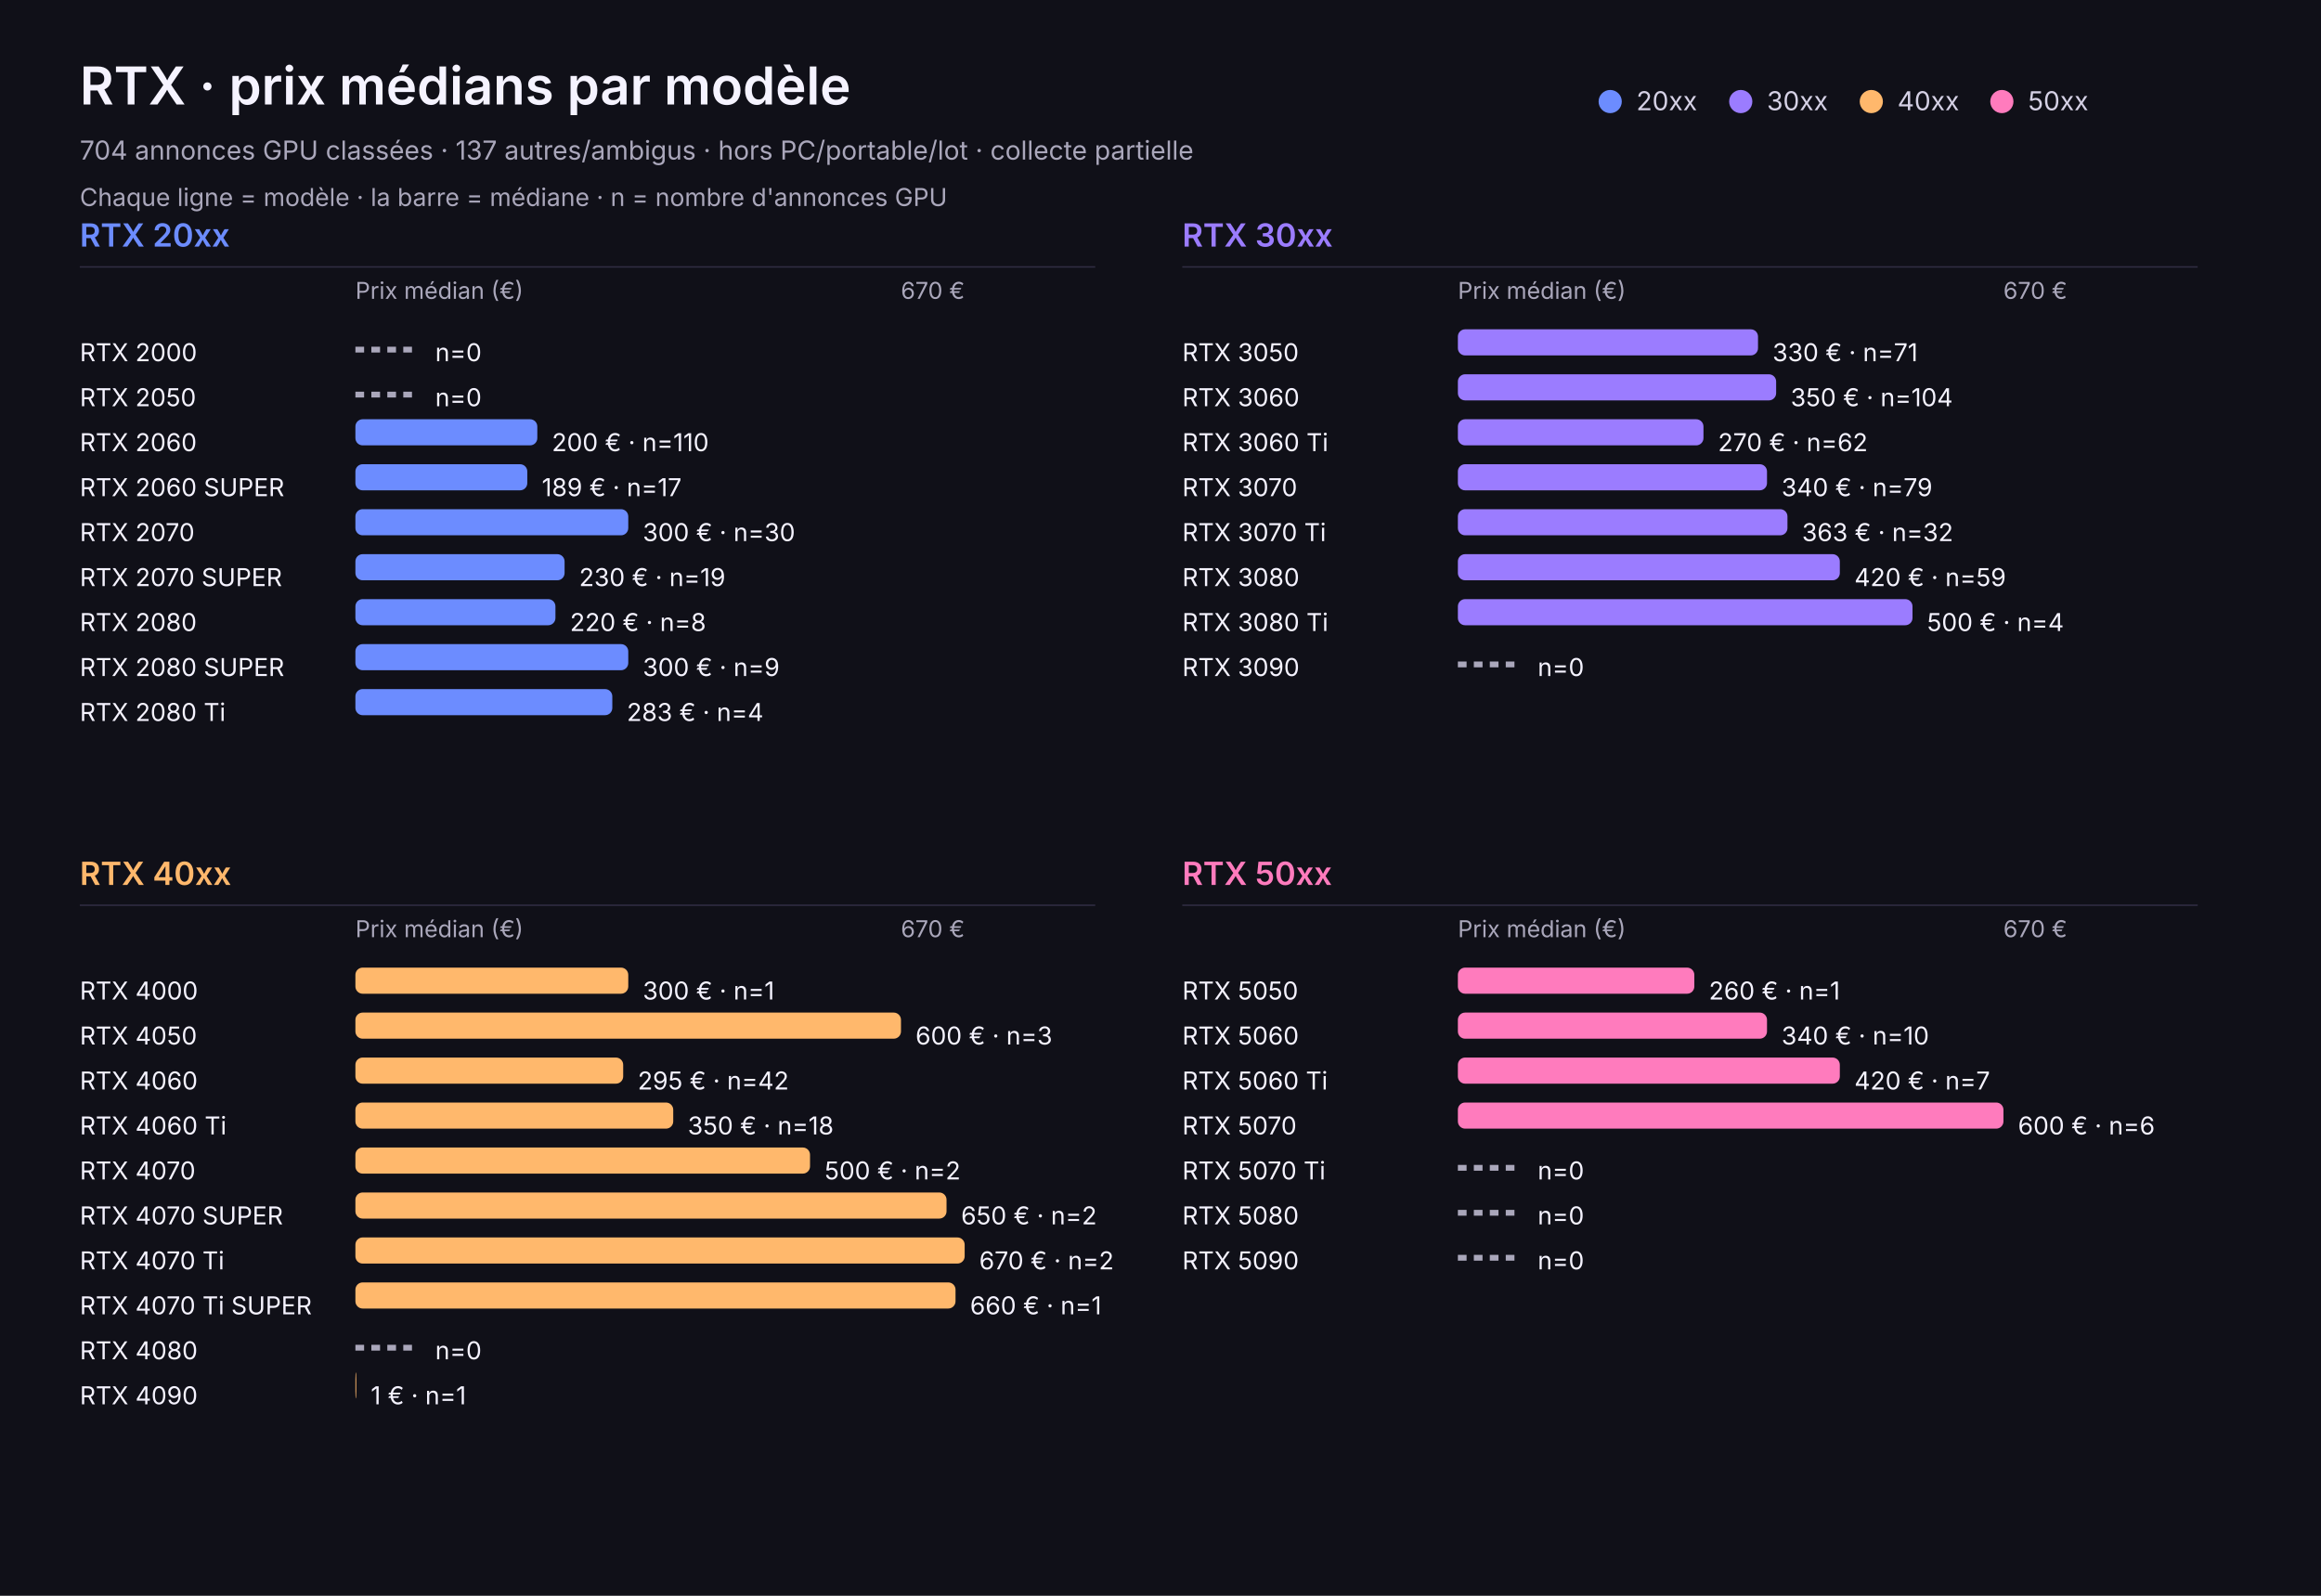
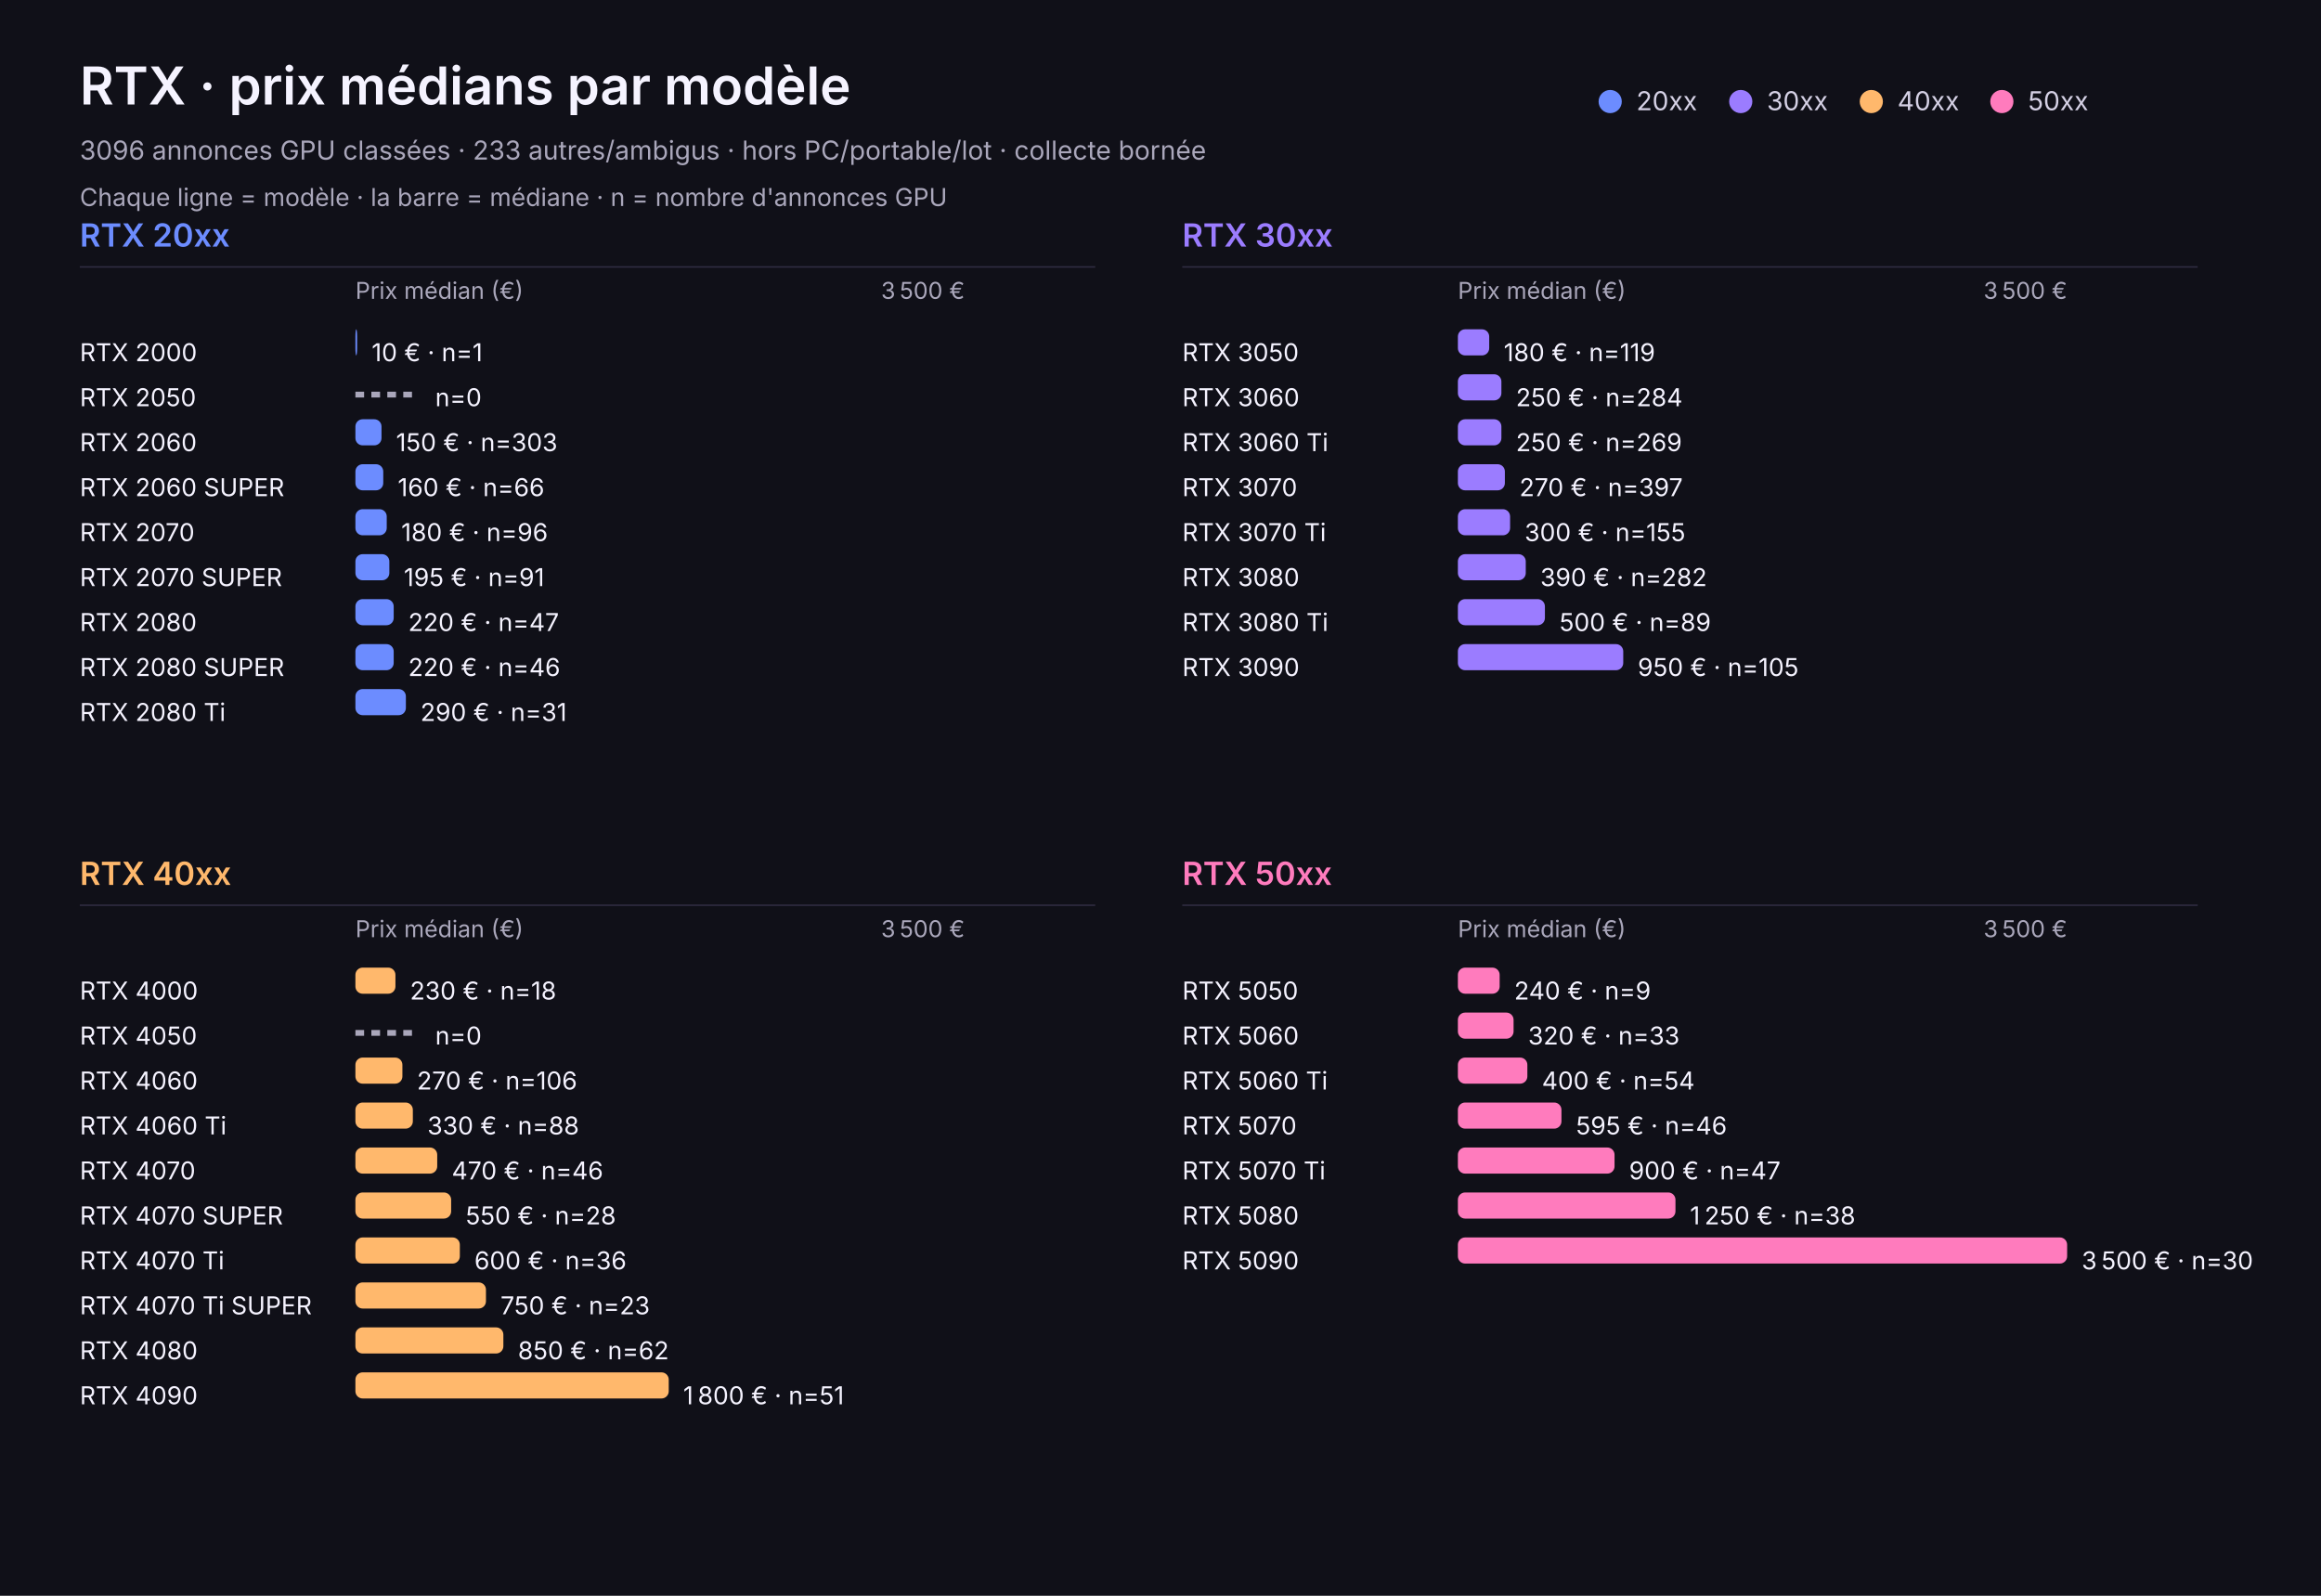
<svg xmlns="http://www.w3.org/2000/svg" width="1600" height="1100" viewBox="0 0 1600 1100" role="img" aria-labelledby="models-title models-desc">
  <style>
    .panel-title,.model-bar{font-family:Inter,Arial,sans-serif;font-weight:600}
    .panel-20 .panel-title,.panel-20 .model-bar{fill:#6c8cff}
    .panel-30 .panel-title,.panel-30 .model-bar{fill:#9b7cff}
    .panel-40 .panel-title,.panel-40 .model-bar{fill:#ffb86c}
    .panel-50 .panel-title,.panel-50 .model-bar{fill:#ff7bbd}
    .model-label,.row-value{fill:#f5f3ff;font-family:Inter,Arial,sans-serif;font-size:17px}
    .panel-title{font-size:22px}
    .axis-label{fill:#aaa7bb;font-family:Inter,Arial,sans-serif;font-size:16px}
    .panel-rule{stroke:#302d42;stroke-width:1}
    .zero-bar{stroke:#aaa7bb;stroke-width:4;stroke-dasharray:6 5}
  </style>
  <rect width="1600" height="1100" fill="#101018" />
  <text x="55" y="72" fill="#f5f3ff" font-family="Inter,Arial,sans-serif" font-size="36" font-weight="600">RTX · prix médians par modèle</text>
-   <text x="55" y="110" fill="#aaa7bb" font-family="Inter,Arial,sans-serif" font-size="18">704 annonces GPU classées · 137 autres/ambigus · hors PC/portable/lot · collecte partielle</text>
+   <text x="55" y="110" fill="#aaa7bb" font-family="Inter,Arial,sans-serif" font-size="18">3096 annonces GPU classées · 233 autres/ambigus · hors PC/portable/lot · collecte bornée</text>
  <g font-family="Inter,Arial,sans-serif" font-size="18">
    <circle cx="1110" cy="70" r="8" fill="#6c8cff" />
    <text x="1128" y="76" fill="#d5d1e5">20xx</text>
    <circle cx="1200" cy="70" r="8" fill="#9b7cff" />
    <text x="1218" y="76" fill="#d5d1e5">30xx</text>
    <circle cx="1290" cy="70" r="8" fill="#ffb86c" />
    <text x="1308" y="76" fill="#d5d1e5">40xx</text>
    <circle cx="1380" cy="70" r="8" fill="#ff7bbd" />
    <text x="1398" y="76" fill="#d5d1e5">50xx</text>
  </g>
  <text x="55" y="142" fill="#aaa7bb" font-family="Inter,Arial,sans-serif" font-size="17">Chaque ligne = modèle · la barre = médiane · n = nombre d'annonces GPU</text>
  <g class="panel panel-20">
    <line class="panel-rule" x1="55" y1="184" x2="755" y2="184" />
    <text class="panel-title " x="55" y="170">RTX 20xx</text>
    <text class="axis-label" x="245" y="206">Prix médian (€)</text>
-     <text class="axis-label" x="665" y="206" text-anchor="end">670 €</text>
+     <text class="axis-label" x="665" y="206" text-anchor="end">3 500 €</text>
    <text class="model-label" x="55" y="249">RTX 2000</text>
-     <line class="zero-bar" x1="245" y1="241" x2="285" y2="241" />
-     <text class="row-value" x="300" y="249">n=0</text>
+     <rect class="model-bar " x="245" y="227" width="1.2" height="18" rx="5" />
+     <text class="row-value" x="256.2" y="249">10 € · n=1</text>
    <text class="model-label" x="55" y="280">RTX 2050</text>
    <line class="zero-bar" x1="245" y1="272" x2="285" y2="272" />
    <text class="row-value" x="300" y="280">n=0</text>
    <text class="model-label" x="55" y="311">RTX 2060</text>
-     <rect class="model-bar " x="245" y="289" width="125.4" height="18" rx="5" />
-     <text class="row-value" x="380.4" y="311">200 € · n=110</text>
+     <rect class="model-bar " x="245" y="289" width="18.0" height="18" rx="5" />
+     <text class="row-value" x="273.0" y="311">150 € · n=303</text>
    <text class="model-label" x="55" y="342">RTX 2060 SUPER</text>
-     <rect class="model-bar " x="245" y="320" width="118.5" height="18" rx="5" />
-     <text class="row-value" x="373.5" y="342">189 € · n=17</text>
+     <rect class="model-bar " x="245" y="320" width="19.2" height="18" rx="5" />
+     <text class="row-value" x="274.2" y="342">160 € · n=66</text>
    <text class="model-label" x="55" y="373">RTX 2070</text>
-     <rect class="model-bar " x="245" y="351" width="188.1" height="18" rx="5" />
-     <text class="row-value" x="443.1" y="373">300 € · n=30</text>
+     <rect class="model-bar " x="245" y="351" width="21.6" height="18" rx="5" />
+     <text class="row-value" x="276.6" y="373">180 € · n=96</text>
    <text class="model-label" x="55" y="404">RTX 2070 SUPER</text>
-     <rect class="model-bar " x="245" y="382" width="144.2" height="18" rx="5" />
-     <text class="row-value" x="399.2" y="404">230 € · n=19</text>
+     <rect class="model-bar " x="245" y="382" width="23.4" height="18" rx="5" />
+     <text class="row-value" x="278.4" y="404">195 € · n=91</text>
    <text class="model-label" x="55" y="435">RTX 2080</text>
-     <rect class="model-bar " x="245" y="413" width="137.9" height="18" rx="5" />
-     <text class="row-value" x="392.9" y="435">220 € · n=8</text>
+     <rect class="model-bar " x="245" y="413" width="26.4" height="18" rx="5" />
+     <text class="row-value" x="281.4" y="435">220 € · n=47</text>
    <text class="model-label" x="55" y="466">RTX 2080 SUPER</text>
-     <rect class="model-bar " x="245" y="444" width="188.1" height="18" rx="5" />
-     <text class="row-value" x="443.1" y="466">300 € · n=9</text>
+     <rect class="model-bar " x="245" y="444" width="26.4" height="18" rx="5" />
+     <text class="row-value" x="281.4" y="466">220 € · n=46</text>
    <text class="model-label" x="55" y="497">RTX 2080 Ti</text>
-     <rect class="model-bar " x="245" y="475" width="177.1" height="18" rx="5" />
-     <text class="row-value" x="432.1" y="497">283 € · n=4</text>
+     <rect class="model-bar " x="245" y="475" width="34.8" height="18" rx="5" />
+     <text class="row-value" x="289.8" y="497">290 € · n=31</text>
  </g>
  <g class="panel panel-30">
    <line class="panel-rule" x1="815" y1="184" x2="1515" y2="184" />
    <text class="panel-title " x="815" y="170">RTX 30xx</text>
    <text class="axis-label" x="1005" y="206">Prix médian (€)</text>
-     <text class="axis-label" x="1425" y="206" text-anchor="end">670 €</text>
+     <text class="axis-label" x="1425" y="206" text-anchor="end">3 500 €</text>
    <text class="model-label" x="815" y="249">RTX 3050</text>
-     <rect class="model-bar " x="1005" y="227" width="206.9" height="18" rx="5" />
-     <text class="row-value" x="1221.9" y="249">330 € · n=71</text>
+     <rect class="model-bar " x="1005" y="227" width="21.6" height="18" rx="5" />
+     <text class="row-value" x="1036.6" y="249">180 € · n=119</text>
    <text class="model-label" x="815" y="280">RTX 3060</text>
-     <rect class="model-bar " x="1005" y="258" width="219.4" height="18" rx="5" />
-     <text class="row-value" x="1234.4" y="280">350 € · n=104</text>
+     <rect class="model-bar " x="1005" y="258" width="30.0" height="18" rx="5" />
+     <text class="row-value" x="1045.0" y="280">250 € · n=284</text>
    <text class="model-label" x="815" y="311">RTX 3060 Ti</text>
-     <rect class="model-bar " x="1005" y="289" width="169.3" height="18" rx="5" />
-     <text class="row-value" x="1184.3" y="311">270 € · n=62</text>
+     <rect class="model-bar " x="1005" y="289" width="30.0" height="18" rx="5" />
+     <text class="row-value" x="1045.0" y="311">250 € · n=269</text>
    <text class="model-label" x="815" y="342">RTX 3070</text>
-     <rect class="model-bar " x="1005" y="320" width="213.1" height="18" rx="5" />
-     <text class="row-value" x="1228.1" y="342">340 € · n=79</text>
+     <rect class="model-bar " x="1005" y="320" width="32.4" height="18" rx="5" />
+     <text class="row-value" x="1047.4" y="342">270 € · n=397</text>
    <text class="model-label" x="815" y="373">RTX 3070 Ti</text>
-     <rect class="model-bar " x="1005" y="351" width="227.2" height="18" rx="5" />
-     <text class="row-value" x="1242.2" y="373">363 € · n=32</text>
+     <rect class="model-bar " x="1005" y="351" width="36.0" height="18" rx="5" />
+     <text class="row-value" x="1051.0" y="373">300 € · n=155</text>
    <text class="model-label" x="815" y="404">RTX 3080</text>
-     <rect class="model-bar " x="1005" y="382" width="263.3" height="18" rx="5" />
-     <text class="row-value" x="1278.3" y="404">420 € · n=59</text>
+     <rect class="model-bar " x="1005" y="382" width="46.8" height="18" rx="5" />
+     <text class="row-value" x="1061.8" y="404">390 € · n=282</text>
    <text class="model-label" x="815" y="435">RTX 3080 Ti</text>
-     <rect class="model-bar " x="1005" y="413" width="313.4" height="18" rx="5" />
-     <text class="row-value" x="1328.4" y="435">500 € · n=4</text>
+     <rect class="model-bar " x="1005" y="413" width="60.0" height="18" rx="5" />
+     <text class="row-value" x="1075.0" y="435">500 € · n=89</text>
    <text class="model-label" x="815" y="466">RTX 3090</text>
-     <line class="zero-bar" x1="1005" y1="458" x2="1045" y2="458" />
-     <text class="row-value" x="1060" y="466">n=0</text>
+     <rect class="model-bar " x="1005" y="444" width="114.0" height="18" rx="5" />
+     <text class="row-value" x="1129.0" y="466">950 € · n=105</text>
  </g>
  <g class="panel panel-40">
    <line class="panel-rule" x1="55" y1="624" x2="755" y2="624" />
    <text class="panel-title " x="55" y="610">RTX 40xx</text>
    <text class="axis-label" x="245" y="646">Prix médian (€)</text>
-     <text class="axis-label" x="665" y="646" text-anchor="end">670 €</text>
+     <text class="axis-label" x="665" y="646" text-anchor="end">3 500 €</text>
    <text class="model-label" x="55" y="689">RTX 4000</text>
-     <rect class="model-bar " x="245" y="667" width="188.1" height="18" rx="5" />
-     <text class="row-value" x="443.1" y="689">300 € · n=1</text>
+     <rect class="model-bar " x="245" y="667" width="27.6" height="18" rx="5" />
+     <text class="row-value" x="282.6" y="689">230 € · n=18</text>
    <text class="model-label" x="55" y="720">RTX 4050</text>
-     <rect class="model-bar " x="245" y="698" width="376.1" height="18" rx="5" />
-     <text class="row-value" x="631.1" y="720">600 € · n=3</text>
+     <line class="zero-bar" x1="245" y1="712" x2="285" y2="712" />
+     <text class="row-value" x="300" y="720">n=0</text>
    <text class="model-label" x="55" y="751">RTX 4060</text>
-     <rect class="model-bar " x="245" y="729" width="184.6" height="18" rx="5" />
-     <text class="row-value" x="439.6" y="751">295 € · n=42</text>
+     <rect class="model-bar " x="245" y="729" width="32.4" height="18" rx="5" />
+     <text class="row-value" x="287.4" y="751">270 € · n=106</text>
    <text class="model-label" x="55" y="782">RTX 4060 Ti</text>
-     <rect class="model-bar " x="245" y="760" width="219.1" height="18" rx="5" />
-     <text class="row-value" x="474.1" y="782">350 € · n=18</text>
+     <rect class="model-bar " x="245" y="760" width="39.6" height="18" rx="5" />
+     <text class="row-value" x="294.6" y="782">330 € · n=88</text>
    <text class="model-label" x="55" y="813">RTX 4070</text>
-     <rect class="model-bar " x="245" y="791" width="313.4" height="18" rx="5" />
-     <text class="row-value" x="568.4" y="813">500 € · n=2</text>
+     <rect class="model-bar " x="245" y="791" width="56.4" height="18" rx="5" />
+     <text class="row-value" x="311.4" y="813">470 € · n=46</text>
    <text class="model-label" x="55" y="844">RTX 4070 SUPER</text>
-     <rect class="model-bar " x="245" y="822" width="407.5" height="18" rx="5" />
-     <text class="row-value" x="662.5" y="844">650 € · n=2</text>
+     <rect class="model-bar " x="245" y="822" width="66.0" height="18" rx="5" />
+     <text class="row-value" x="321.0" y="844">550 € · n=28</text>
    <text class="model-label" x="55" y="875">RTX 4070 Ti</text>
-     <rect class="model-bar " x="245" y="853" width="420.0" height="18" rx="5" />
-     <text class="row-value" x="675.0" y="875">670 € · n=2</text>
+     <rect class="model-bar " x="245" y="853" width="72.0" height="18" rx="5" />
+     <text class="row-value" x="327.0" y="875">600 € · n=36</text>
    <text class="model-label" x="55" y="906">RTX 4070 Ti SUPER</text>
-     <rect class="model-bar " x="245" y="884" width="413.7" height="18" rx="5" />
-     <text class="row-value" x="668.7" y="906">660 € · n=1</text>
+     <rect class="model-bar " x="245" y="884" width="90.0" height="18" rx="5" />
+     <text class="row-value" x="345.0" y="906">750 € · n=23</text>
    <text class="model-label" x="55" y="937">RTX 4080</text>
-     <line class="zero-bar" x1="245" y1="929" x2="285" y2="929" />
-     <text class="row-value" x="300" y="937">n=0</text>
+     <rect class="model-bar " x="245" y="915" width="102.0" height="18" rx="5" />
+     <text class="row-value" x="357.0" y="937">850 € · n=62</text>
    <text class="model-label" x="55" y="968">RTX 4090</text>
-     <rect class="model-bar " x="245" y="946" width="0.6" height="18" rx="5" />
-     <text class="row-value" x="255.6" y="968">1 € · n=1</text>
+     <rect class="model-bar " x="245" y="946" width="216.0" height="18" rx="5" />
+     <text class="row-value" x="471.0" y="968">1 800 € · n=51</text>
  </g>
  <g class="panel panel-50">
    <line class="panel-rule" x1="815" y1="624" x2="1515" y2="624" />
    <text class="panel-title " x="815" y="610">RTX 50xx</text>
    <text class="axis-label" x="1005" y="646">Prix médian (€)</text>
-     <text class="axis-label" x="1425" y="646" text-anchor="end">670 €</text>
+     <text class="axis-label" x="1425" y="646" text-anchor="end">3 500 €</text>
    <text class="model-label" x="815" y="689">RTX 5050</text>
-     <rect class="model-bar " x="1005" y="667" width="163.0" height="18" rx="5" />
-     <text class="row-value" x="1178.0" y="689">260 € · n=1</text>
+     <rect class="model-bar " x="1005" y="667" width="28.8" height="18" rx="5" />
+     <text class="row-value" x="1043.8" y="689">240 € · n=9</text>
    <text class="model-label" x="815" y="720">RTX 5060</text>
-     <rect class="model-bar " x="1005" y="698" width="213.1" height="18" rx="5" />
-     <text class="row-value" x="1228.1" y="720">340 € · n=10</text>
+     <rect class="model-bar " x="1005" y="698" width="38.4" height="18" rx="5" />
+     <text class="row-value" x="1053.4" y="720">320 € · n=33</text>
    <text class="model-label" x="815" y="751">RTX 5060 Ti</text>
-     <rect class="model-bar " x="1005" y="729" width="263.3" height="18" rx="5" />
-     <text class="row-value" x="1278.3" y="751">420 € · n=7</text>
+     <rect class="model-bar " x="1005" y="729" width="47.9" height="18" rx="5" />
+     <text class="row-value" x="1062.9" y="751">400 € · n=54</text>
    <text class="model-label" x="815" y="782">RTX 5070</text>
-     <rect class="model-bar " x="1005" y="760" width="376.1" height="18" rx="5" />
-     <text class="row-value" x="1391.1" y="782">600 € · n=6</text>
+     <rect class="model-bar " x="1005" y="760" width="71.4" height="18" rx="5" />
+     <text class="row-value" x="1086.4" y="782">595 € · n=46</text>
    <text class="model-label" x="815" y="813">RTX 5070 Ti</text>
-     <line class="zero-bar" x1="1005" y1="805" x2="1045" y2="805" />
-     <text class="row-value" x="1060" y="813">n=0</text>
+     <rect class="model-bar " x="1005" y="791" width="108.0" height="18" rx="5" />
+     <text class="row-value" x="1123.0" y="813">900 € · n=47</text>
    <text class="model-label" x="815" y="844">RTX 5080</text>
-     <line class="zero-bar" x1="1005" y1="836" x2="1045" y2="836" />
-     <text class="row-value" x="1060" y="844">n=0</text>
+     <rect class="model-bar " x="1005" y="822" width="150.0" height="18" rx="5" />
+     <text class="row-value" x="1165.0" y="844">1 250 € · n=38</text>
    <text class="model-label" x="815" y="875">RTX 5090</text>
-     <line class="zero-bar" x1="1005" y1="867" x2="1045" y2="867" />
-     <text class="row-value" x="1060" y="875">n=0</text>
+     <rect class="model-bar " x="1005" y="853" width="420.0" height="18" rx="5" />
+     <text class="row-value" x="1435.0" y="875">3 500 € · n=30</text>
  </g>
</svg>
